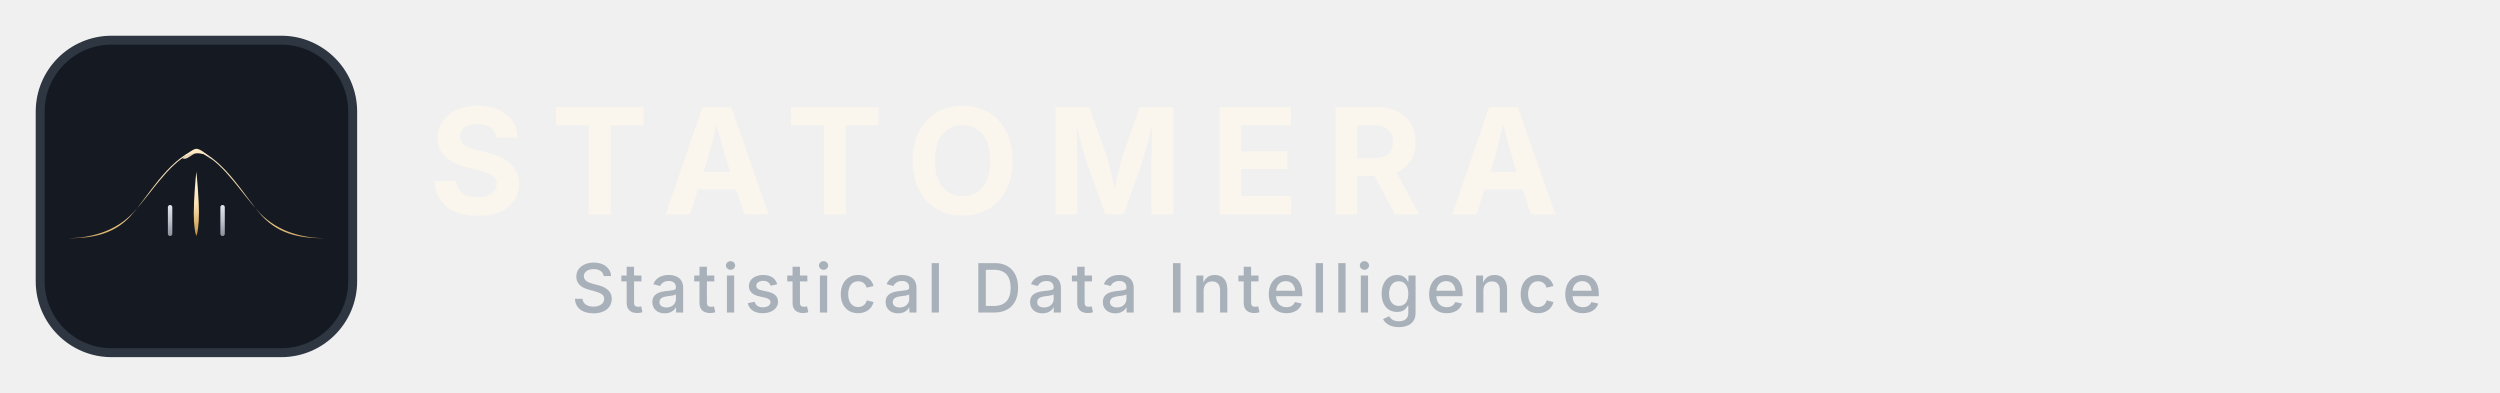
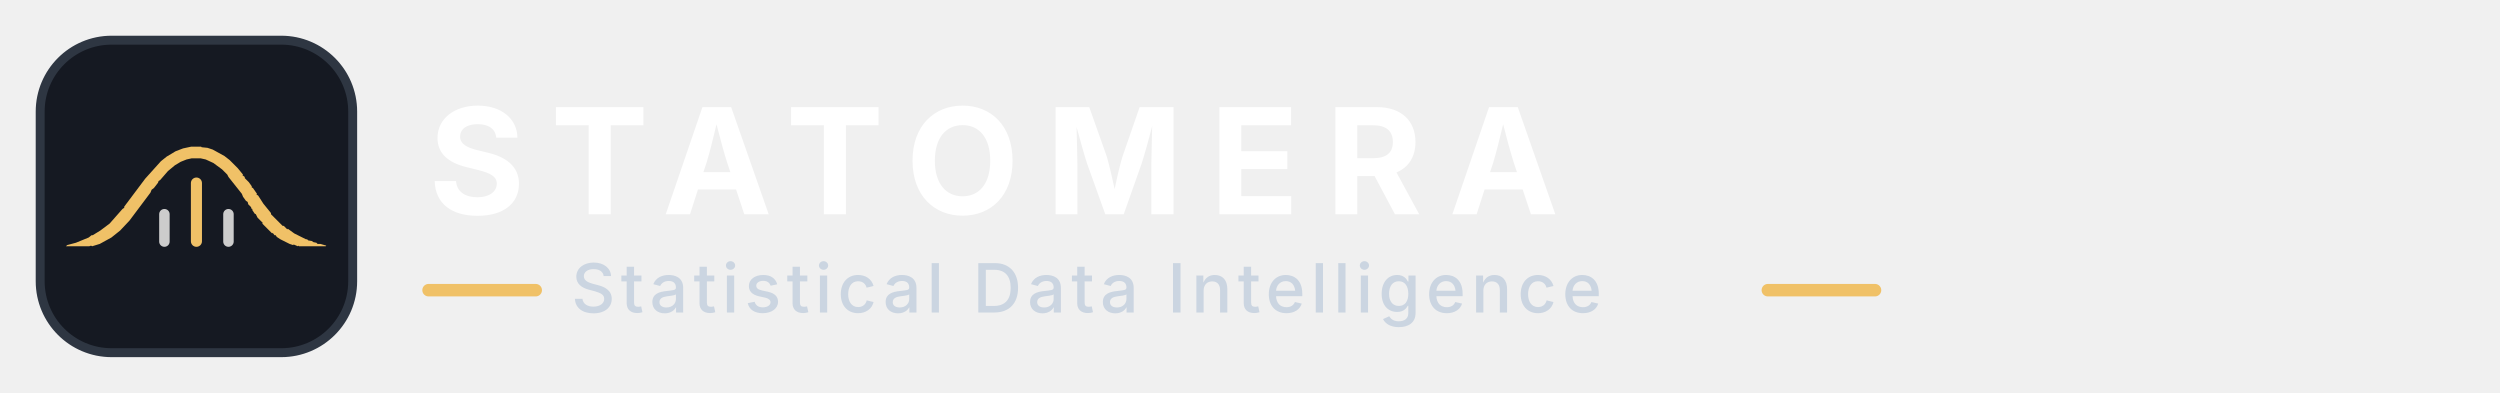
<svg xmlns="http://www.w3.org/2000/svg" viewBox="0 0 280 44" width="280" height="44" role="img" aria-labelledby="title desc">
-   <defs>
-     <linearGradient id="archGold" x1="0%" y1="100%" x2="100%" y2="100%">
-       <stop offset="0%" stop-color="#D4A860" stop-opacity="0.9" />
-       <stop offset="20%" stop-color="#E8C27E" />
-       <stop offset="50%" stop-color="#FDF2D9" />
-       <stop offset="80%" stop-color="#E8C27E" />
-       <stop offset="100%" stop-color="#D4A860" stop-opacity="0.9" />
-     </linearGradient>
-     <linearGradient id="centerPillar" x1="50%" y1="0%" x2="50%" y2="100%">
-       <stop offset="0%" stop-color="#FFF6E5" />
-       <stop offset="50%" stop-color="#FDE4B2" />
-       <stop offset="100%" stop-color="#C49240" />
-     </linearGradient>
-     <linearGradient id="silverPillar" x1="50%" y1="0%" x2="50%" y2="100%">
-       <stop offset="0%" stop-color="#E2E6ED" />
-       <stop offset="50%" stop-color="#BEC3CC" />
-       <stop offset="100%" stop-color="#8A919D" />
-     </linearGradient>
-     <linearGradient id="lineLeft" x1="0%" y1="0%" x2="100%" y2="0%">
-       <stop offset="0%" stop-color="#D6A95C" stop-opacity="0" />
-       <stop offset="50%" stop-color="#FCE0A6" />
-       <stop offset="100%" stop-color="#D6A95C" stop-opacity="0.6" />
-     </linearGradient>
-     <linearGradient id="lineRight" x1="0%" y1="0%" x2="100%" y2="0%">
-       <stop offset="0%" stop-color="#D6A95C" stop-opacity="0.6" />
-       <stop offset="50%" stop-color="#FCE0A6" />
-       <stop offset="100%" stop-color="#D6A95C" stop-opacity="0" />
-     </linearGradient>
-   </defs>
  <g transform="translate(4, 4)">
    <rect x="0.5" y="0.5" width="35" height="35" rx="8" fill="#151922" stroke="#2E3642" />
-     <g transform="translate(3.5, 12.5) scale(0.0414)">
-       <path d="M 350.0 66.0 C 351.5 78.0, 357.0 138.0, 357.0 178.0 C 357.0 213.0, 353.0 233.0, 350.0 240.0 C 347.0 233.0, 343.0 213.0, 343.0 178.0 C 343.0 138.0, 348.5 78.0, 350.0 66.0 Z" fill="url(#centerPillar)" />
-       <rect x="273" y="156" width="12" height="84" rx="6" fill="url(#silverPillar)" />
-       <rect x="415" y="156" width="12" height="84" rx="6" fill="url(#silverPillar)" />
-       <path d="M 2.0 246.0 C 59.0 246.0, 122.0 240.0, 172.0 186.0 C 219.0 134.0, 269.0 38.0, 350.0 4.0 C 431.0 38.0, 481.0 134.0, 528.0 186.0 C 578.0 240.0, 641.0 246.0, 698.0 246.0 C 639.0 245.0, 572.0 230.0, 522.0 178.0 C 470.0 122.0, 429.0 50.0, 370.0 18.0 C 360.0 16.0, 350.0 16.0, 350.0 16.0 C 350.0 16.0, 340.0 16.0, 330.0 18.0 C 271.0 50.0, 230.0 122.0, 178.0 178.0 C 128.0 230.0, 61.0 245.0, 2.0 246.0 Z" fill="url(#archGold)" />
-       <path d="M 312.0 30.0 C 330.0 14.0, 342.0 4.0, 350.0 4.0 C 360.0 4.0, 374.0 14.0, 392.0 34.0 C 378.0 22.0, 366.0 15.0, 356.0 15.0 C 350.0 15.0, 346.0 16.0, 340.0 20.0 C 330.0 26.0, 322.0 34.0, 312.0 30.0 Z" fill="#FFE9C2" opacity="0.9" />
+     <g transform="translate(3, 12.1) scale(0.06522)">
+       <rect x="166" y="112" width="18" height="65" rx="9" fill="#CCCCCC" />
+       <rect x="220.5" y="58" width="19" height="119" rx="9.5" fill="#F0C167" />
+       <rect x="276" y="112" width="18" height="65" rx="9" fill="#CCCCCC" />
+       <path d="M 221.0 5.0 238.0 5.0 239.0 6.0 249.0 7.0 258.0 10.0 278.0 21.0 287.0 28.0 301.0 42.0 310.0 53.0 309.0 54.0 313.0 57.0 313.0 59.0 320.0 66.0 325.0 73.0 325.0 75.0 327.0 76.0 334.0 86.0 333.0 87.0 336.0 89.0 345.0 103.0 358.0 119.0 358.0 121.0 378.0 141.0 380.0 141.0 386.0 147.0 387.0 146.0 398.0 154.0 418.0 164.0 420.0 164.0 422.0 166.0 428.0 167.0 431.0 169.0 436.0 170.0 438.0 172.0 443.0 172.0 453.0 175.0 452.0 176.0 406.0 176.0 405.0 175.0 404.0 176.0 397.0 173.0 396.0 174.0 390.0 172.0 374.0 164.0 368.0 160.0 366.0 157.0 364.0 157.0 361.0 153.0 360.0 154.0 343.0 137.0 344.0 136.0 335.0 127.0 332.0 121.0 330.0 120.0 326.0 114.0 326.0 112.0 324.0 111.0 324.0 109.0 319.0 104.0 318.0 100.0 315.0 98.0 310.0 91.0 308.0 86.0 285.0 57.0 283.0 53.0 274.0 44.0 259.0 33.0 246.0 27.0 237.0 25.0 222.0 25.0 213.0 27.0 203.0 31.0 193.0 37.0 181.0 47.0 168.0 62.0 165.0 64.0 164.0 67.0 157.0 76.0 153.0 79.0 151.0 84.0 115.0 132.0 99.0 149.0 84.0 161.0 64.0 172.0 51.0 176.0 49.0 175.0 46.0 176.0 6.0 176.0 8.0 174.0 23.0 170.0 45.0 161.0 50.0 157.0 52.0 157.0 65.0 149.0 81.0 137.0 103.0 112.0 106.0 110.0 106.0 108.0 142.0 60.0 169.0 30.0 179.0 22.0 194.0 13.0 207.0 8.0 221.0 5.0 Z" fill="#F0C167" />
    </g>
  </g>
-   <text x="48" y="24" fill="#FAF6EE" font-family="Inter, system-ui, -apple-system, 'Segoe UI', Roboto, sans-serif" font-size="16.5" font-weight="700" letter-spacing="0.18em">STATOMERA</text>
-   <line x1="48" y1="32.5" x2="60" y2="32.5" stroke="url(#lineLeft)" stroke-width="1.2" stroke-linecap="round" />
-   <text x="64" y="35" fill="#A8B0B9" font-family="Inter, system-ui, -apple-system, 'Segoe UI', Roboto, sans-serif" font-size="7.6" font-weight="450" letter-spacing="0.08em">Statistical Data Intelligence</text>
-   <line x1="198" y1="32.5" x2="210" y2="32.5" stroke="url(#lineRight)" stroke-width="1.2" stroke-linecap="round" />
+   <text x="48" y="24" fill="#FFFFFF" font-family="Inter, system-ui, -apple-system, 'Segoe UI', Roboto, sans-serif" font-size="16.5" font-weight="700" letter-spacing="0.18em">STATOMERA</text>
+   <line x1="48" y1="32.5" x2="60" y2="32.5" stroke="#F0C167" stroke-width="1.4" stroke-linecap="round" />
+   <text x="64" y="35" fill="#CBD5E1" font-family="Inter, system-ui, -apple-system, 'Segoe UI', Roboto, sans-serif" font-size="7.6" font-weight="450" letter-spacing="0.08em">Statistical Data Intelligence</text>
+   <line x1="198" y1="32.5" x2="210" y2="32.5" stroke="#F0C167" stroke-width="1.4" stroke-linecap="round" />
</svg>
